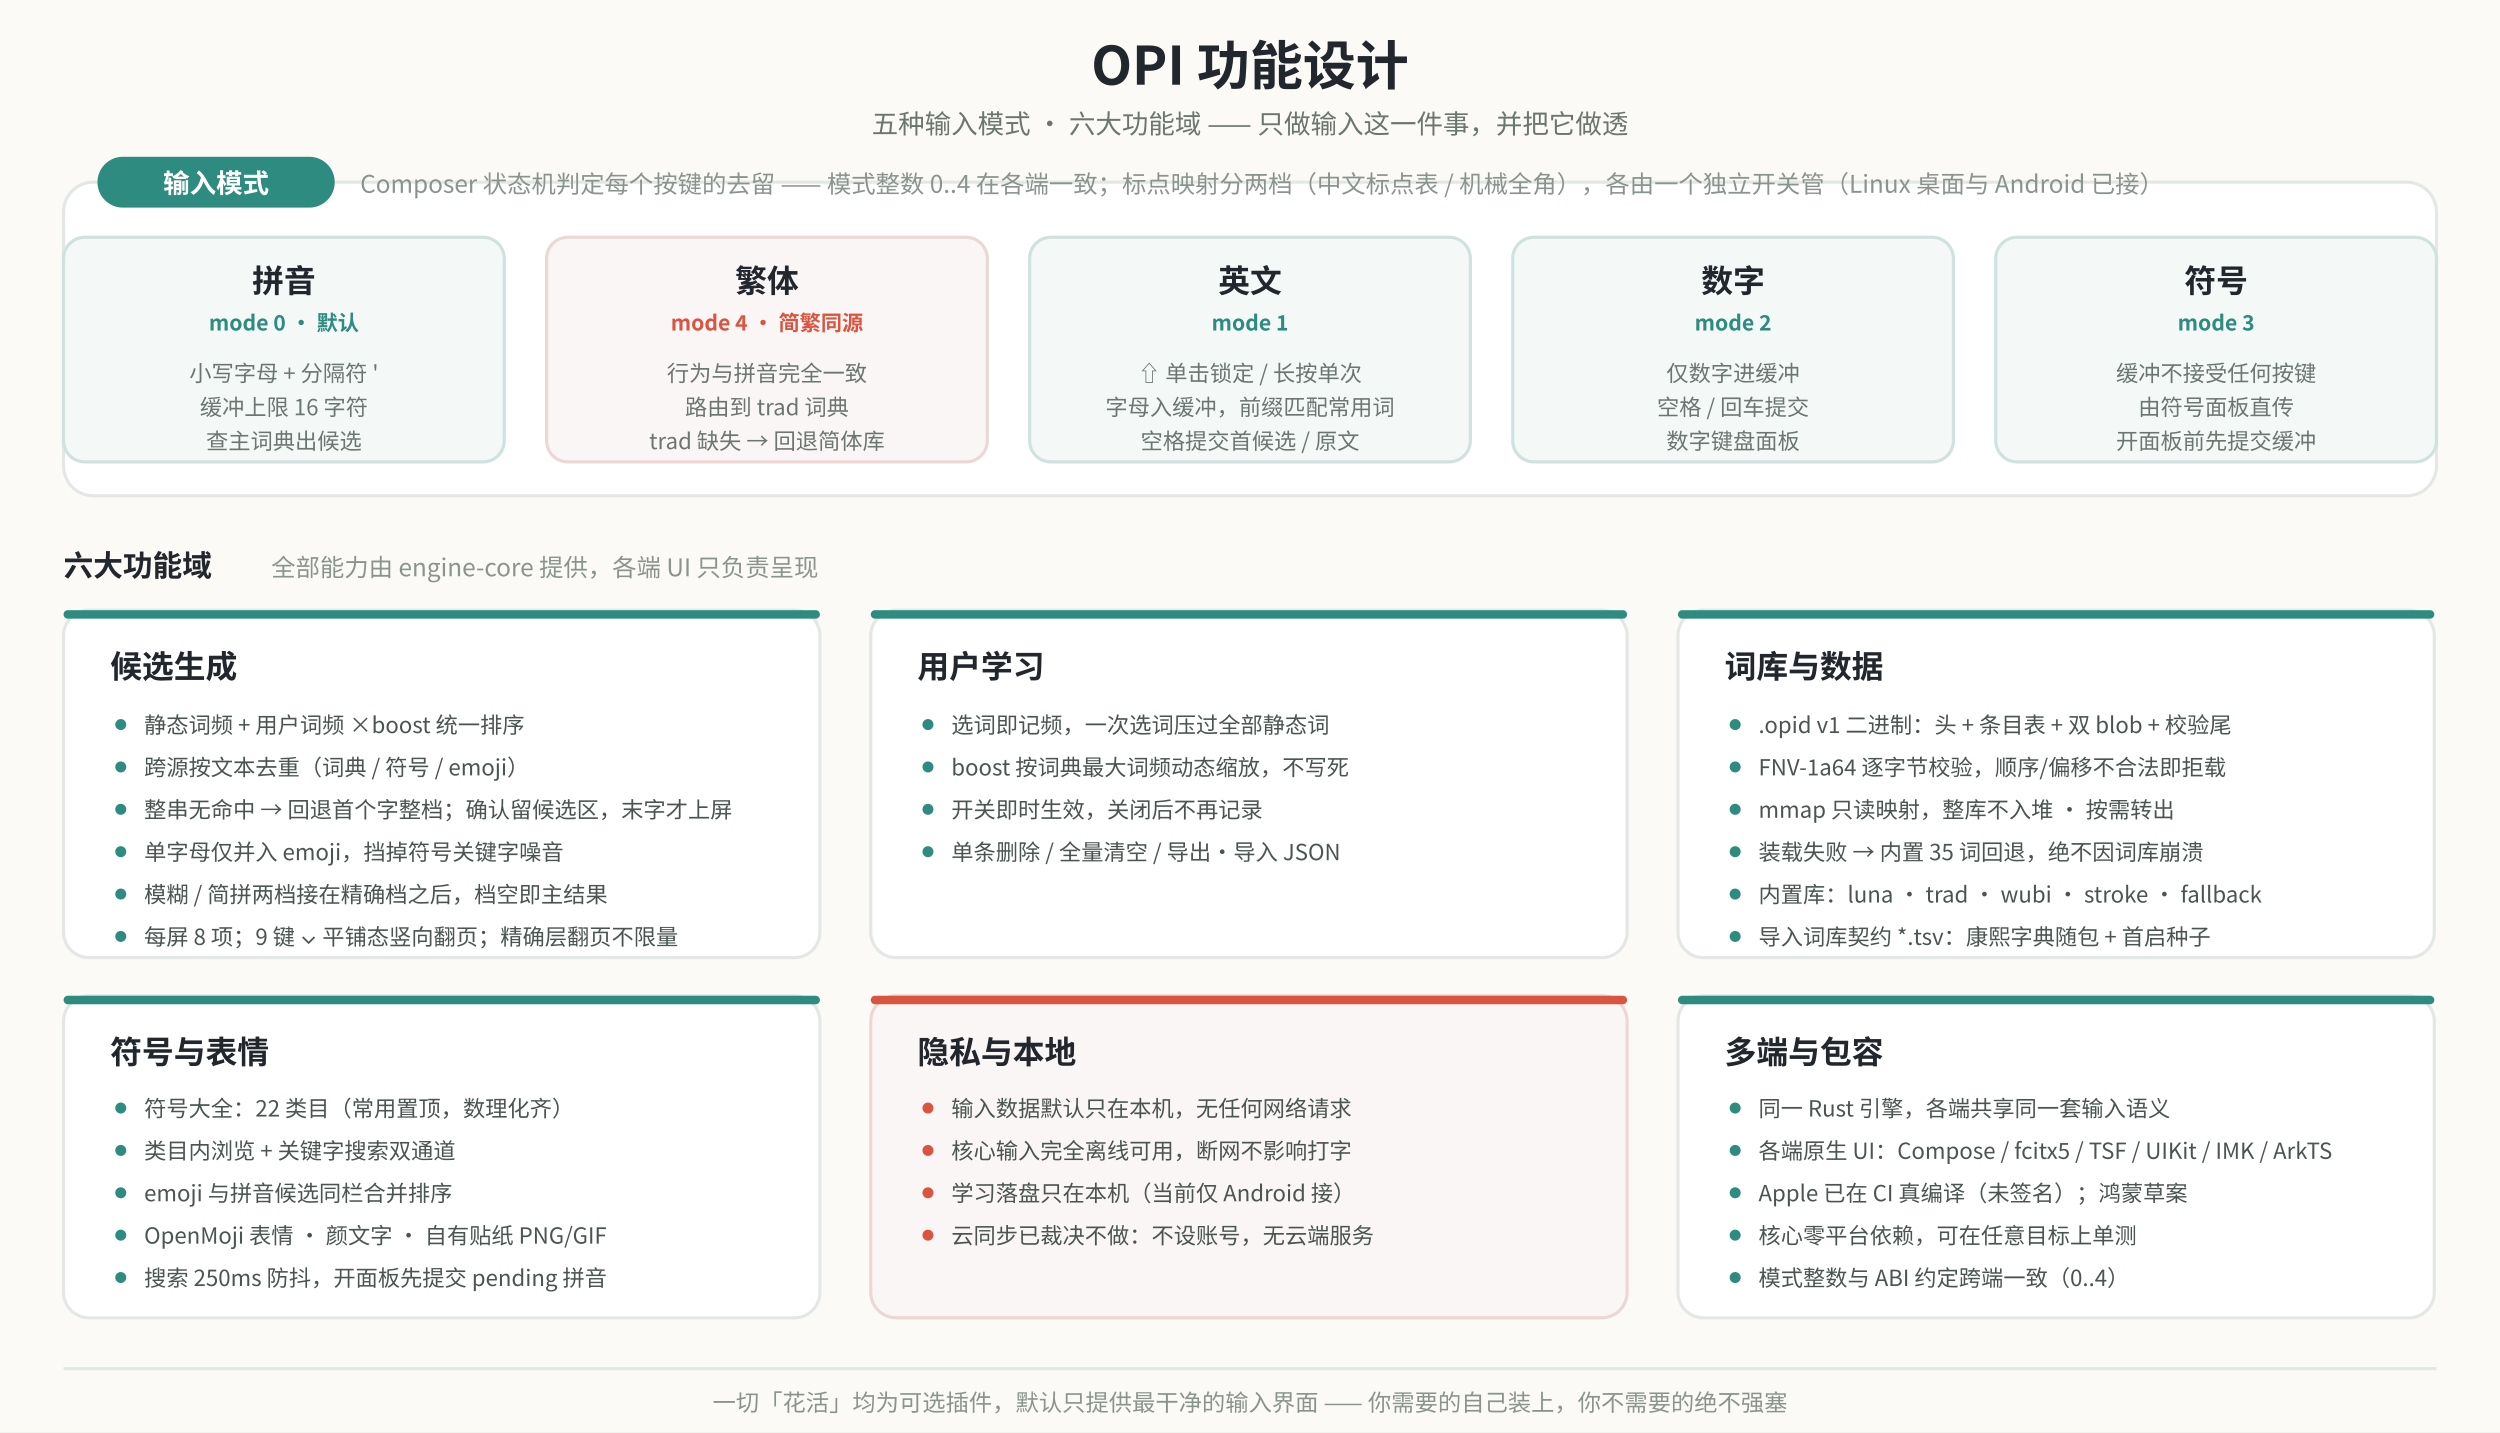
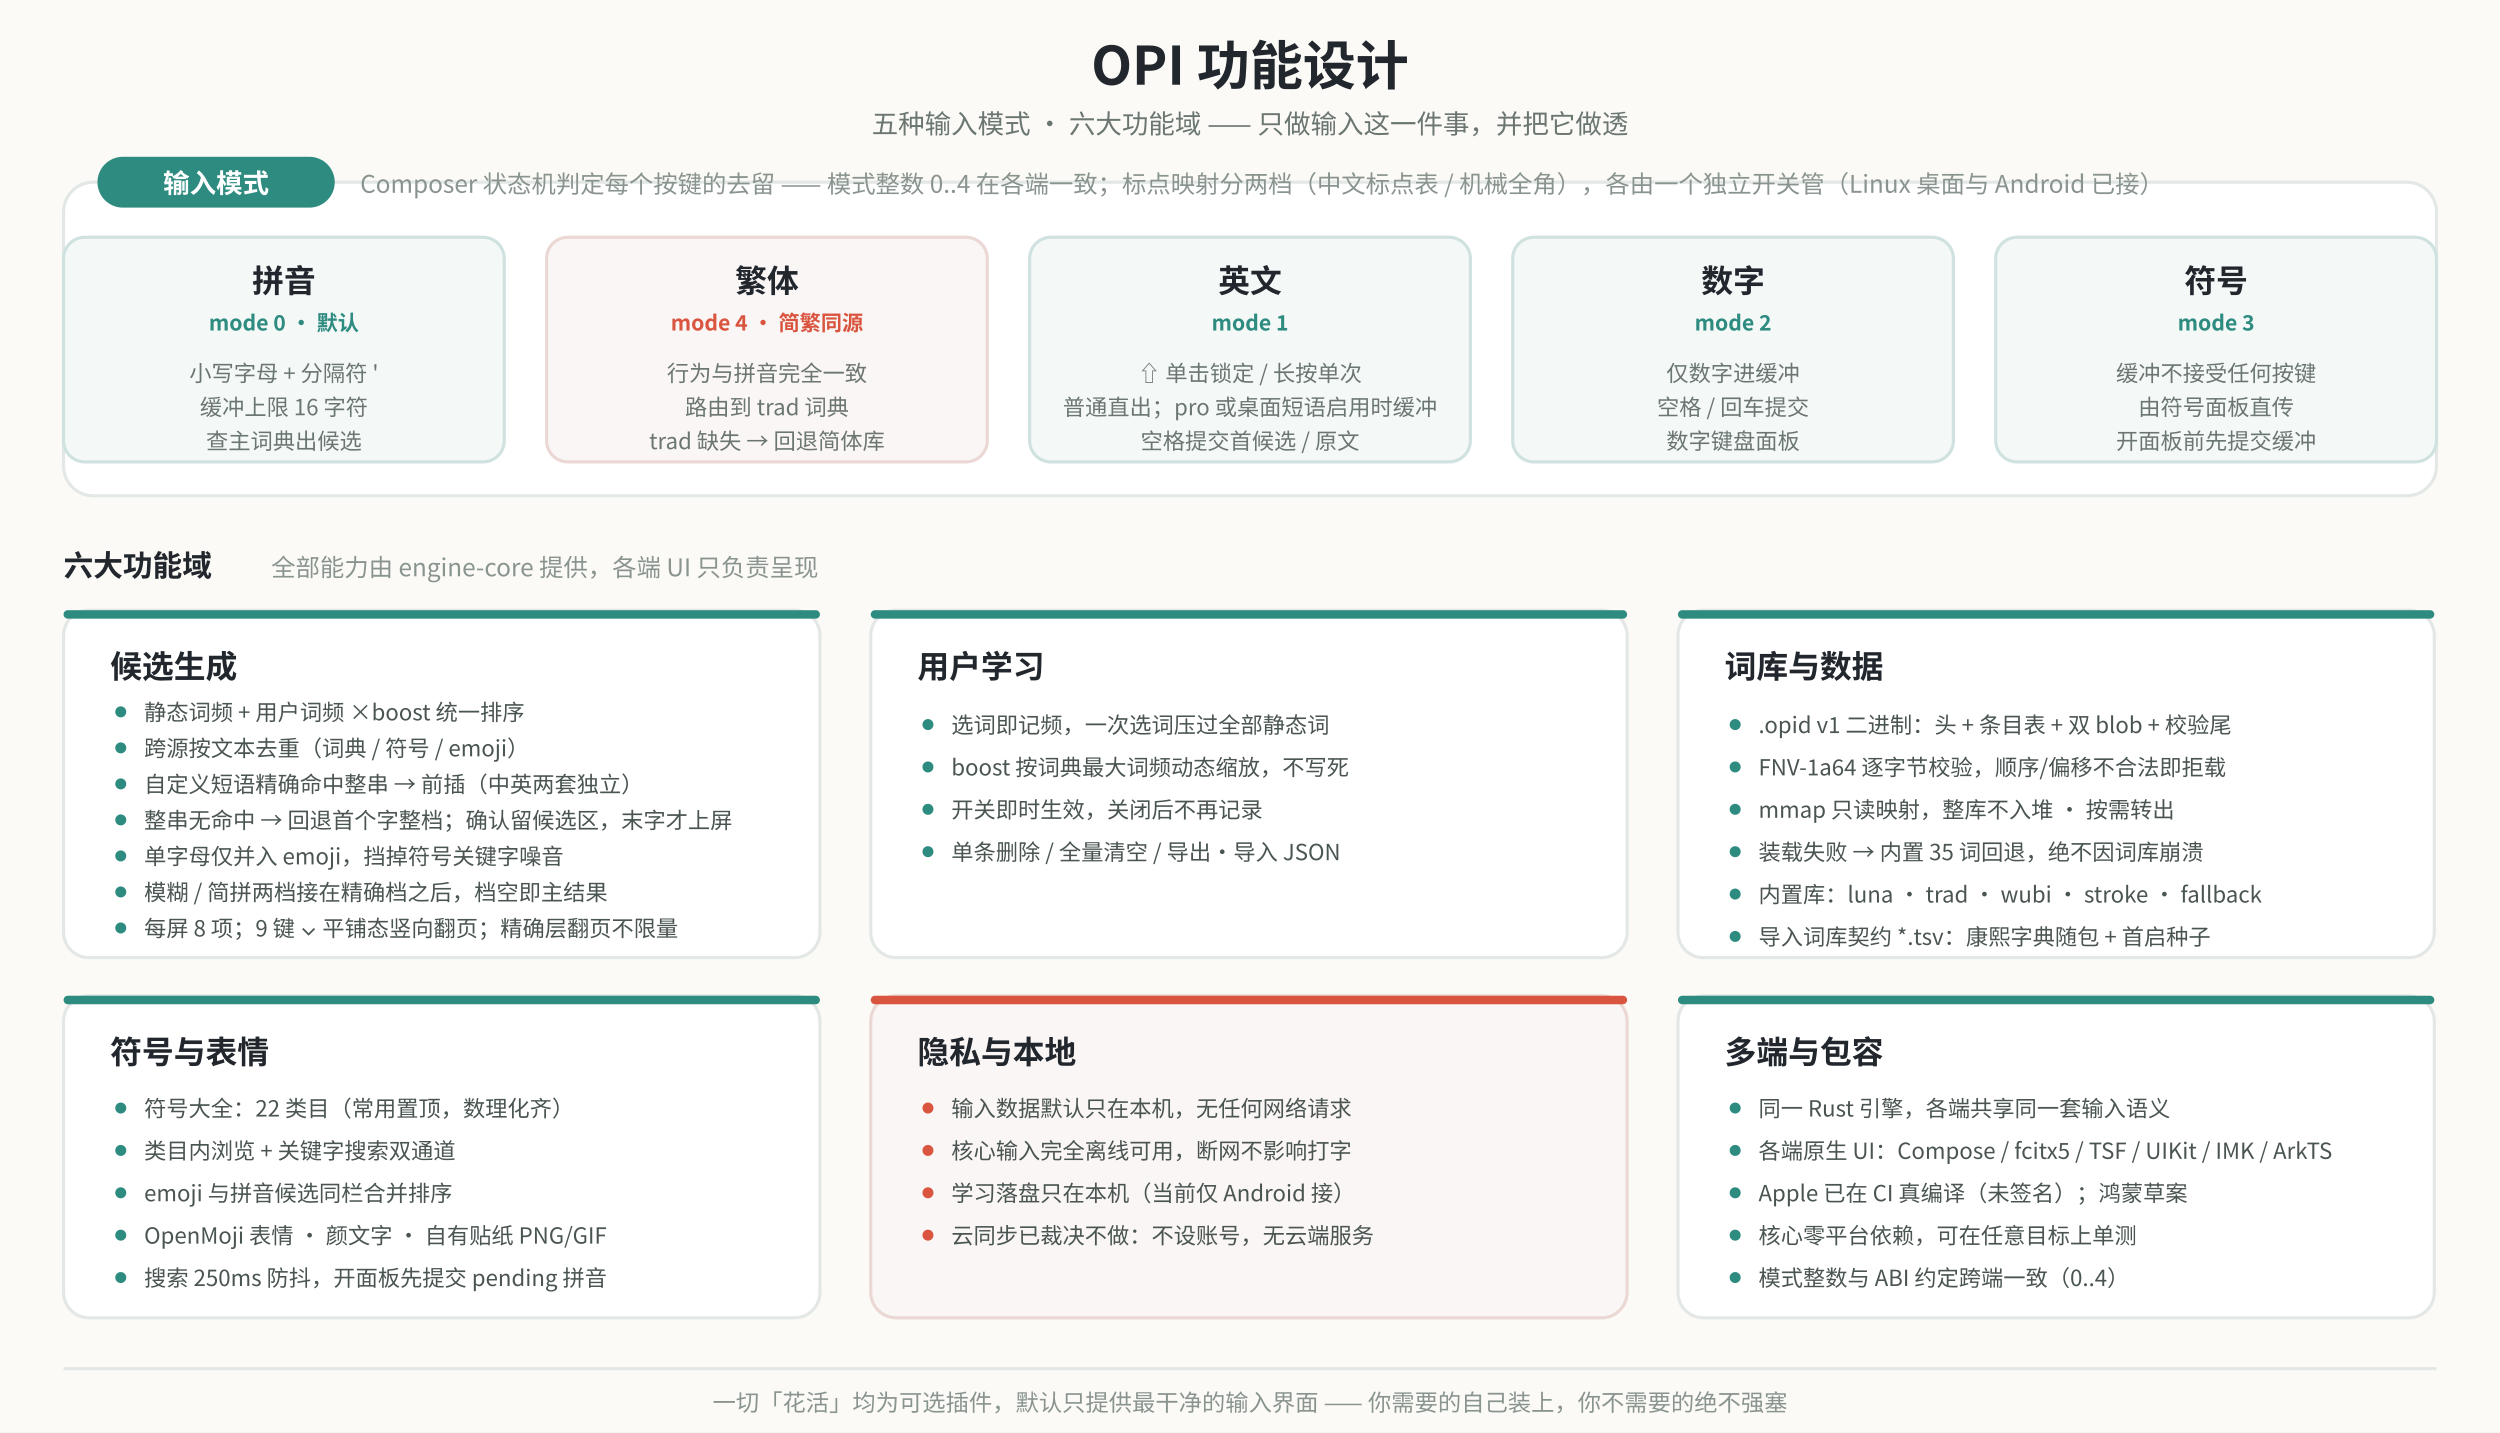
<svg xmlns="http://www.w3.org/2000/svg" viewBox="0 0 1180 676" width="1180" height="676" role="img" aria-labelledby="featTitle featDesc">
  <rect width="1180" height="676" fill="#FBFAF6" />
  <g font-family="'Noto Sans CJK SC','Source Han Sans SC','PingFang SC','Microsoft YaHei',-apple-system,'Segoe UI',sans-serif">
    <text x="590" y="40" text-anchor="middle" font-size="25" font-weight="700" fill="#22272E">OPI 功能设计</text>
    <text x="590" y="63" text-anchor="middle" font-size="12.5" fill="#6B7671">五种输入模式 · 六大功能域 —— 只做输入这一件事，并把它做透</text>
    <rect x="30" y="86" width="1120" height="148" rx="14" fill="#FFFFFF" stroke="#E3E8E6" stroke-width="1.5" />
    <rect x="46" y="74" width="112" height="24" rx="12" fill="#2E8B80" />
    <text x="102" y="91" text-anchor="middle" font-size="12.5" font-weight="700" fill="#FFFFFF">输入模式</text>
    <text x="170" y="91" font-size="11.5" fill="#8A948F">Composer 状态机判定每个按键的去留 —— 模式整数 0..4 在各端一致；标点映射分两档（中文标点表 / 机械全角），各由一个独立开关管（Linux 桌面与 Android 已接）</text>
    <g>
      <rect x="30" y="112" width="208" height="106" rx="10" fill="#F4F9F8" stroke="#CFE2DF" stroke-width="1.5" />
      <text x="134" y="138" text-anchor="middle" font-size="15" font-weight="700" fill="#22272E">拼音</text>
      <text x="134" y="156" text-anchor="middle" font-size="10" fill="#2E8B80" font-weight="700">mode 0 · 默认</text>
      <text x="134" y="180" text-anchor="middle" font-size="10.5" fill="#6B7671">小写字母 + 分隔符 '</text>
      <text x="134" y="196" text-anchor="middle" font-size="10.5" fill="#6B7671">缓冲上限 16 字符</text>
      <text x="134" y="212" text-anchor="middle" font-size="10.5" fill="#6B7671">查主词典出候选</text>
    </g>
    <g>
      <rect x="258" y="112" width="208" height="106" rx="10" fill="#FAF6F5" stroke="#EBD8D4" stroke-width="1.5" />
      <text x="362" y="138" text-anchor="middle" font-size="15" font-weight="700" fill="#22272E">繁体</text>
      <text x="362" y="156" text-anchor="middle" font-size="10" font-weight="700" fill="#D9553F">mode 4 · 简繁同源</text>
      <text x="362" y="180" text-anchor="middle" font-size="10.5" fill="#6B7671">行为与拼音完全一致</text>
      <text x="362" y="196" text-anchor="middle" font-size="10.5" fill="#6B7671">路由到 trad 词典</text>
      <text x="362" y="212" text-anchor="middle" font-size="10.5" fill="#6B7671">trad 缺失 → 回退简体库</text>
    </g>
    <g>
      <rect x="486" y="112" width="208" height="106" rx="10" fill="#F4F9F8" stroke="#CFE2DF" stroke-width="1.5" />
      <text x="590" y="138" text-anchor="middle" font-size="15" font-weight="700" fill="#22272E">英文</text>
      <text x="590" y="156" text-anchor="middle" font-size="10" font-weight="700" fill="#2E8B80">mode 1</text>
      <text x="590" y="180" text-anchor="middle" font-size="10.5" fill="#6B7671">⇧ 单击锁定 / 长按单次</text>
-       <text x="590" y="196" text-anchor="middle" font-size="10.5" fill="#6B7671">字母入缓冲，前缀匹配常用词</text>
+       <text x="590" y="196" text-anchor="middle" font-size="10.5" fill="#6B7671">普通直出；pro 或桌面短语启用时缓冲</text>
      <text x="590" y="212" text-anchor="middle" font-size="10.5" fill="#6B7671">空格提交首候选 / 原文</text>
    </g>
    <g>
      <rect x="714" y="112" width="208" height="106" rx="10" fill="#F4F9F8" stroke="#CFE2DF" stroke-width="1.5" />
      <text x="818" y="138" text-anchor="middle" font-size="15" font-weight="700" fill="#22272E">数字</text>
      <text x="818" y="156" text-anchor="middle" font-size="10" font-weight="700" fill="#2E8B80">mode 2</text>
      <text x="818" y="180" text-anchor="middle" font-size="10.5" fill="#6B7671">仅数字进缓冲</text>
      <text x="818" y="196" text-anchor="middle" font-size="10.5" fill="#6B7671">空格 / 回车提交</text>
      <text x="818" y="212" text-anchor="middle" font-size="10.5" fill="#6B7671">数字键盘面板</text>
    </g>
    <g>
      <rect x="942" y="112" width="208" height="106" rx="10" fill="#F4F9F8" stroke="#CFE2DF" stroke-width="1.5" />
      <text x="1046" y="138" text-anchor="middle" font-size="15" font-weight="700" fill="#22272E">符号</text>
      <text x="1046" y="156" text-anchor="middle" font-size="10" font-weight="700" fill="#2E8B80">mode 3</text>
      <text x="1046" y="180" text-anchor="middle" font-size="10.5" fill="#6B7671">缓冲不接受任何按键</text>
      <text x="1046" y="196" text-anchor="middle" font-size="10.5" fill="#6B7671">由符号面板直传</text>
      <text x="1046" y="212" text-anchor="middle" font-size="10.5" fill="#6B7671">开面板前先提交缓冲</text>
    </g>
    <text x="30" y="272" font-size="14" font-weight="700" fill="#22272E">六大功能域</text>
    <text x="128" y="272" font-size="11.5" fill="#8A948F">全部能力由 engine-core 提供，各端 UI 只负责呈现</text>
    <rect x="30" y="288" width="357" height="164" rx="12" fill="#FFFFFF" stroke="#E3E8E6" stroke-width="1.5" />
    <rect x="30" y="288" width="357" height="4" rx="2" fill="#2E8B80" />
    <text x="52" y="320" font-size="15" font-weight="700" fill="#22272E">候选生成</text>
    <g fill="#2E8B80">
-       <circle cx="57" cy="342" r="2.6" />
-       <circle cx="57" cy="362" r="2.6" />
-       <circle cx="57" cy="382" r="2.6" />
-       <circle cx="57" cy="402" r="2.6" />
-       <circle cx="57" cy="422" r="2.6" />
-       <circle cx="57" cy="442" r="2.6" />
+       <circle cx="57" cy="336" r="2.6" />
+       <circle cx="57" cy="353" r="2.6" />
+       <circle cx="57" cy="370" r="2.6" />
+       <circle cx="57" cy="387" r="2.6" />
+       <circle cx="57" cy="404" r="2.6" />
+       <circle cx="57" cy="421" r="2.6" />
+       <circle cx="57" cy="438" r="2.6" />
    </g>
    <g font-size="10.5" fill="#4A5551">
-       <text x="68" y="346">静态词频 + 用户词频 ×boost 统一排序</text>
-       <text x="68" y="366">跨源按文本去重（词典 / 符号 / emoji）</text>
-       <text x="68" y="386">整串无命中 → 回退首个字整档；确认留候选区，末字才上屏</text>
-       <text x="68" y="406">单字母仅并入 emoji，挡掉符号关键字噪音</text>
-       <text x="68" y="426">模糊 / 简拼两档接在精确档之后，档空即主结果</text>
-       <text x="68" y="446">每屏 8 项；9 键 ⌄ 平铺态竖向翻页；精确层翻页不限量</text>
+       <text x="68" y="340">静态词频 + 用户词频 ×boost 统一排序</text>
+       <text x="68" y="357">跨源按文本去重（词典 / 符号 / emoji）</text>
+       <text x="68" y="374">自定义短语精确命中整串 → 前插（中英两套独立）</text>
+       <text x="68" y="391">整串无命中 → 回退首个字整档；确认留候选区，末字才上屏</text>
+       <text x="68" y="408">单字母仅并入 emoji，挡掉符号关键字噪音</text>
+       <text x="68" y="425">模糊 / 简拼两档接在精确档之后，档空即主结果</text>
+       <text x="68" y="442">每屏 8 项；9 键 ⌄ 平铺态竖向翻页；精确层翻页不限量</text>
    </g>
    <rect x="411" y="288" width="357" height="164" rx="12" fill="#FFFFFF" stroke="#E3E8E6" stroke-width="1.5" />
    <rect x="411" y="288" width="357" height="4" rx="2" fill="#2E8B80" />
    <text x="433" y="320" font-size="15" font-weight="700" fill="#22272E">用户学习</text>
    <g fill="#2E8B80">
      <circle cx="438" cy="342" r="2.6" />
      <circle cx="438" cy="362" r="2.6" />
      <circle cx="438" cy="382" r="2.6" />
      <circle cx="438" cy="402" r="2.6" />
    </g>
    <g font-size="10.5" fill="#4A5551">
      <text x="449" y="346">选词即记频，一次选词压过全部静态词</text>
      <text x="449" y="366">boost 按词典最大词频动态缩放，不写死</text>
      <text x="449" y="386">开关即时生效，关闭后不再记录</text>
      <text x="449" y="406">单条删除 / 全量清空 / 导出·导入 JSON</text>
    </g>
    <rect x="792" y="288" width="357" height="164" rx="12" fill="#FFFFFF" stroke="#E3E8E6" stroke-width="1.5" />
    <rect x="792" y="288" width="357" height="4" rx="2" fill="#2E8B80" />
    <text x="814" y="320" font-size="15" font-weight="700" fill="#22272E">词库与数据</text>
    <g fill="#2E8B80">
      <circle cx="819" cy="342" r="2.6" />
      <circle cx="819" cy="362" r="2.6" />
      <circle cx="819" cy="382" r="2.6" />
      <circle cx="819" cy="402" r="2.6" />
      <circle cx="819" cy="422" r="2.6" />
      <circle cx="819" cy="442" r="2.6" />
    </g>
    <g font-size="10.5" fill="#4A5551">
      <text x="830" y="346">.opid v1 二进制：头 + 条目表 + 双 blob + 校验尾</text>
      <text x="830" y="366">FNV-1a64 逐字节校验，顺序/偏移不合法即拒载</text>
      <text x="830" y="386">mmap 只读映射，整库不入堆 · 按需转出</text>
      <text x="830" y="406">装载失败 → 内置 35 词回退，绝不因词库崩溃</text>
      <text x="830" y="426">内置库：luna · trad · wubi · stroke · fallback</text>
      <text x="830" y="446">导入词库契约 *.tsv：康熙字典随包 + 首启种子</text>
    </g>
    <rect x="30" y="470" width="357" height="152" rx="12" fill="#FFFFFF" stroke="#E3E8E6" stroke-width="1.5" />
    <rect x="30" y="470" width="357" height="4" rx="2" fill="#2E8B80" />
    <text x="52" y="502" font-size="15" font-weight="700" fill="#22272E">符号与表情</text>
    <g fill="#2E8B80">
      <circle cx="57" cy="523" r="2.6" />
      <circle cx="57" cy="543" r="2.6" />
      <circle cx="57" cy="563" r="2.6" />
      <circle cx="57" cy="583" r="2.6" />
      <circle cx="57" cy="603" r="2.6" />
    </g>
    <g font-size="10.5" fill="#4A5551">
      <text x="68" y="527">符号大全：22 类目（常用置顶，数理化齐）</text>
      <text x="68" y="547">类目内浏览 + 关键字搜索双通道</text>
      <text x="68" y="567">emoji 与拼音候选同栏合并排序</text>
      <text x="68" y="587">OpenMoji 表情 · 颜文字 · 自有贴纸 PNG/GIF</text>
      <text x="68" y="607">搜索 250ms 防抖，开面板先提交 pending 拼音</text>
    </g>
    <rect x="411" y="470" width="357" height="152" rx="12" fill="#FAF6F5" stroke="#EBD8D4" stroke-width="1.5" />
    <rect x="411" y="470" width="357" height="4" rx="2" fill="#D9553F" />
    <text x="433" y="502" font-size="15" font-weight="700" fill="#22272E">隐私与本地</text>
    <g fill="#D9553F">
      <circle cx="438" cy="523" r="2.6" />
      <circle cx="438" cy="543" r="2.6" />
      <circle cx="438" cy="563" r="2.6" />
      <circle cx="438" cy="583" r="2.6" />
    </g>
    <g font-size="10.5" fill="#4A5551">
      <text x="449" y="527">输入数据默认只在本机，无任何网络请求</text>
      <text x="449" y="547">核心输入完全离线可用，断网不影响打字</text>
      <text x="449" y="567">学习落盘只在本机（当前仅 Android 接）</text>
      <text x="449" y="587">云同步已裁决不做：不设账号，无云端服务</text>
    </g>
    <rect x="792" y="470" width="357" height="152" rx="12" fill="#FFFFFF" stroke="#E3E8E6" stroke-width="1.5" />
    <rect x="792" y="470" width="357" height="4" rx="2" fill="#2E8B80" />
    <text x="814" y="502" font-size="15" font-weight="700" fill="#22272E">多端与包容</text>
    <g fill="#2E8B80">
      <circle cx="819" cy="523" r="2.6" />
      <circle cx="819" cy="543" r="2.6" />
      <circle cx="819" cy="563" r="2.6" />
      <circle cx="819" cy="583" r="2.6" />
      <circle cx="819" cy="603" r="2.6" />
    </g>
    <g font-size="10.5" fill="#4A5551">
      <text x="830" y="527">同一 Rust 引擎，各端共享同一套输入语义</text>
      <text x="830" y="547">各端原生 UI：Compose / fcitx5 / TSF / UIKit / IMK / ArkTS</text>
      <text x="830" y="567">Apple 已在 CI 真编译（未签名）；鸿蒙草案</text>
      <text x="830" y="587">核心零平台依赖，可在任意目标上单测</text>
      <text x="830" y="607">模式整数与 ABI 约定跨端一致（0..4）</text>
    </g>
    <line x1="30" y1="646" x2="1150" y2="646" stroke="#E3E8E6" stroke-width="1.5" />
    <text x="590" y="666" text-anchor="middle" font-size="11" fill="#8A948F">一切「花活」均为可选插件，默认只提供最干净的输入界面 —— 你需要的自己装上，你不需要的绝不强塞</text>
  </g>
</svg>
